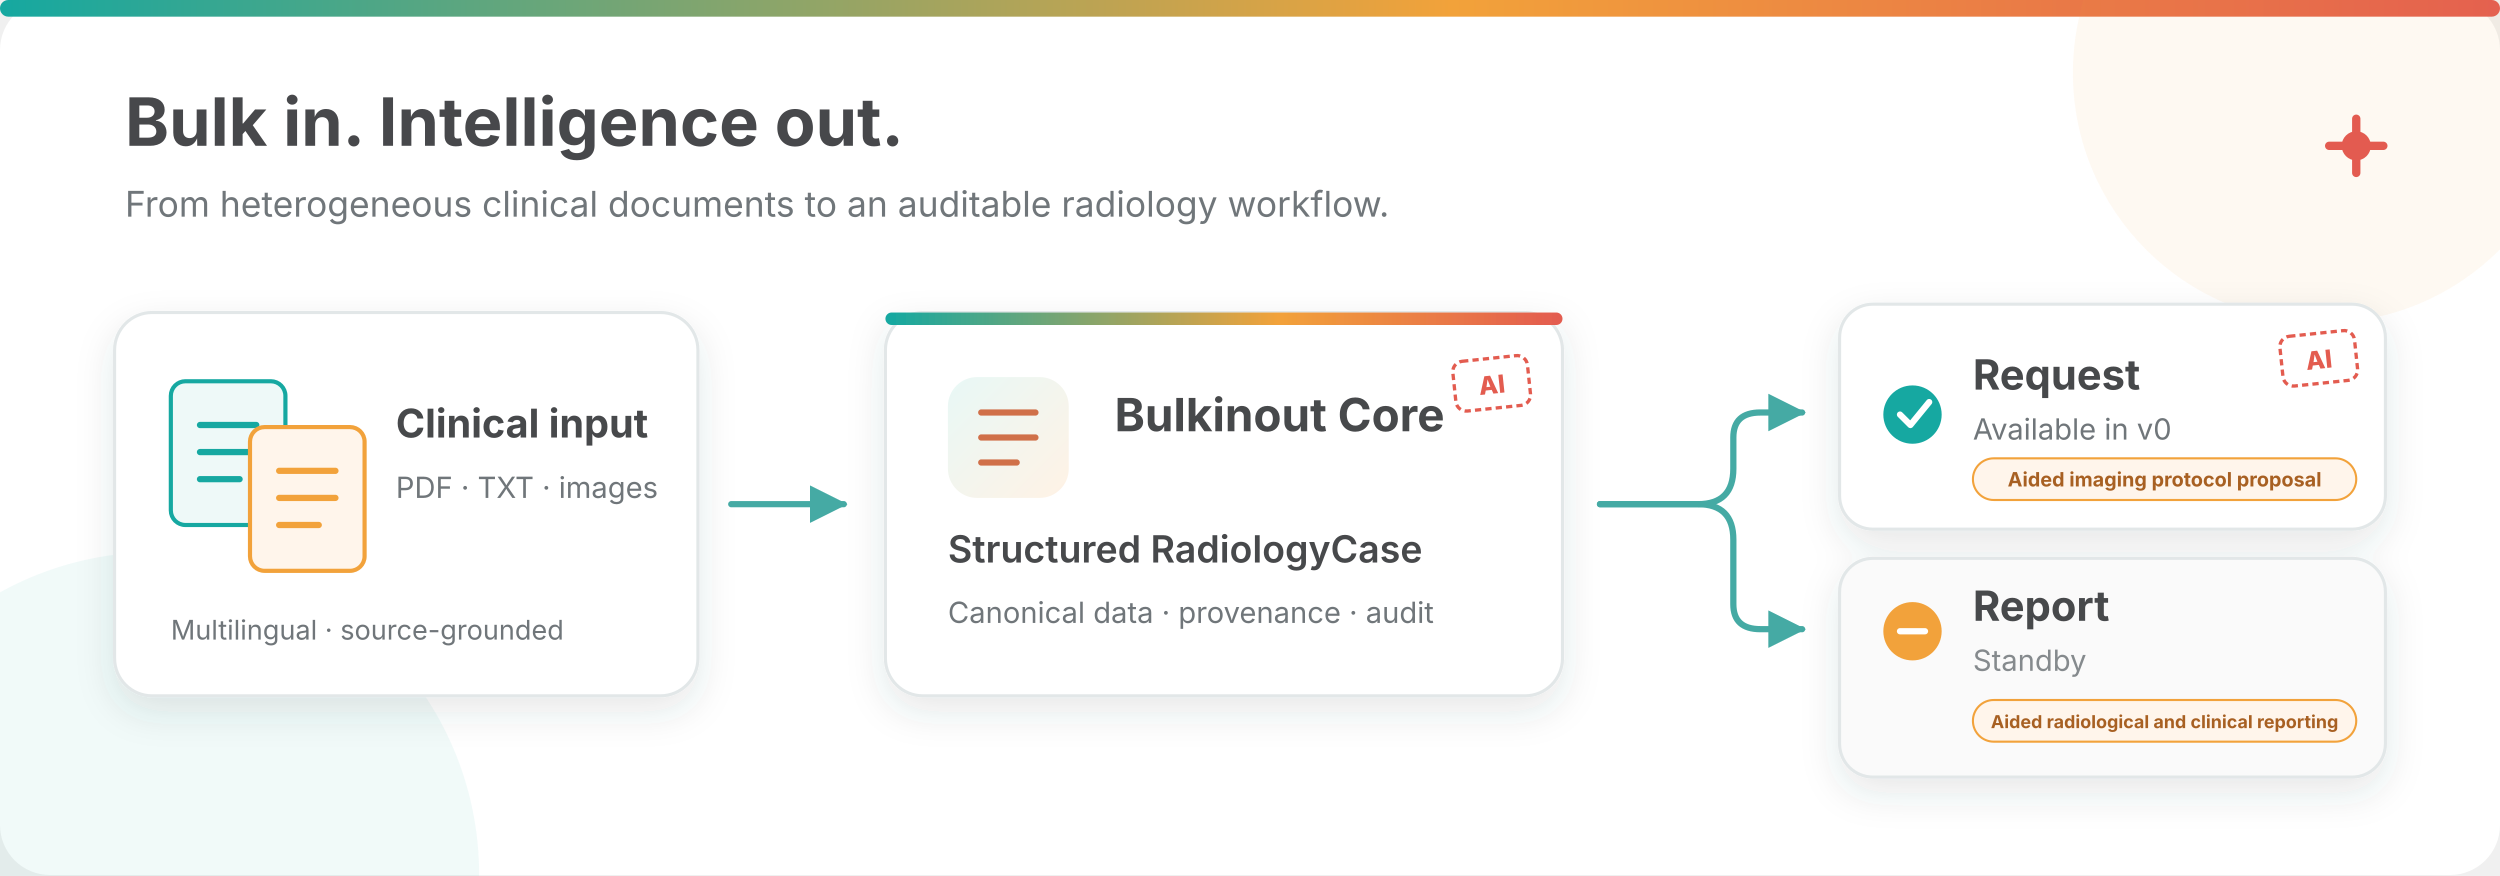
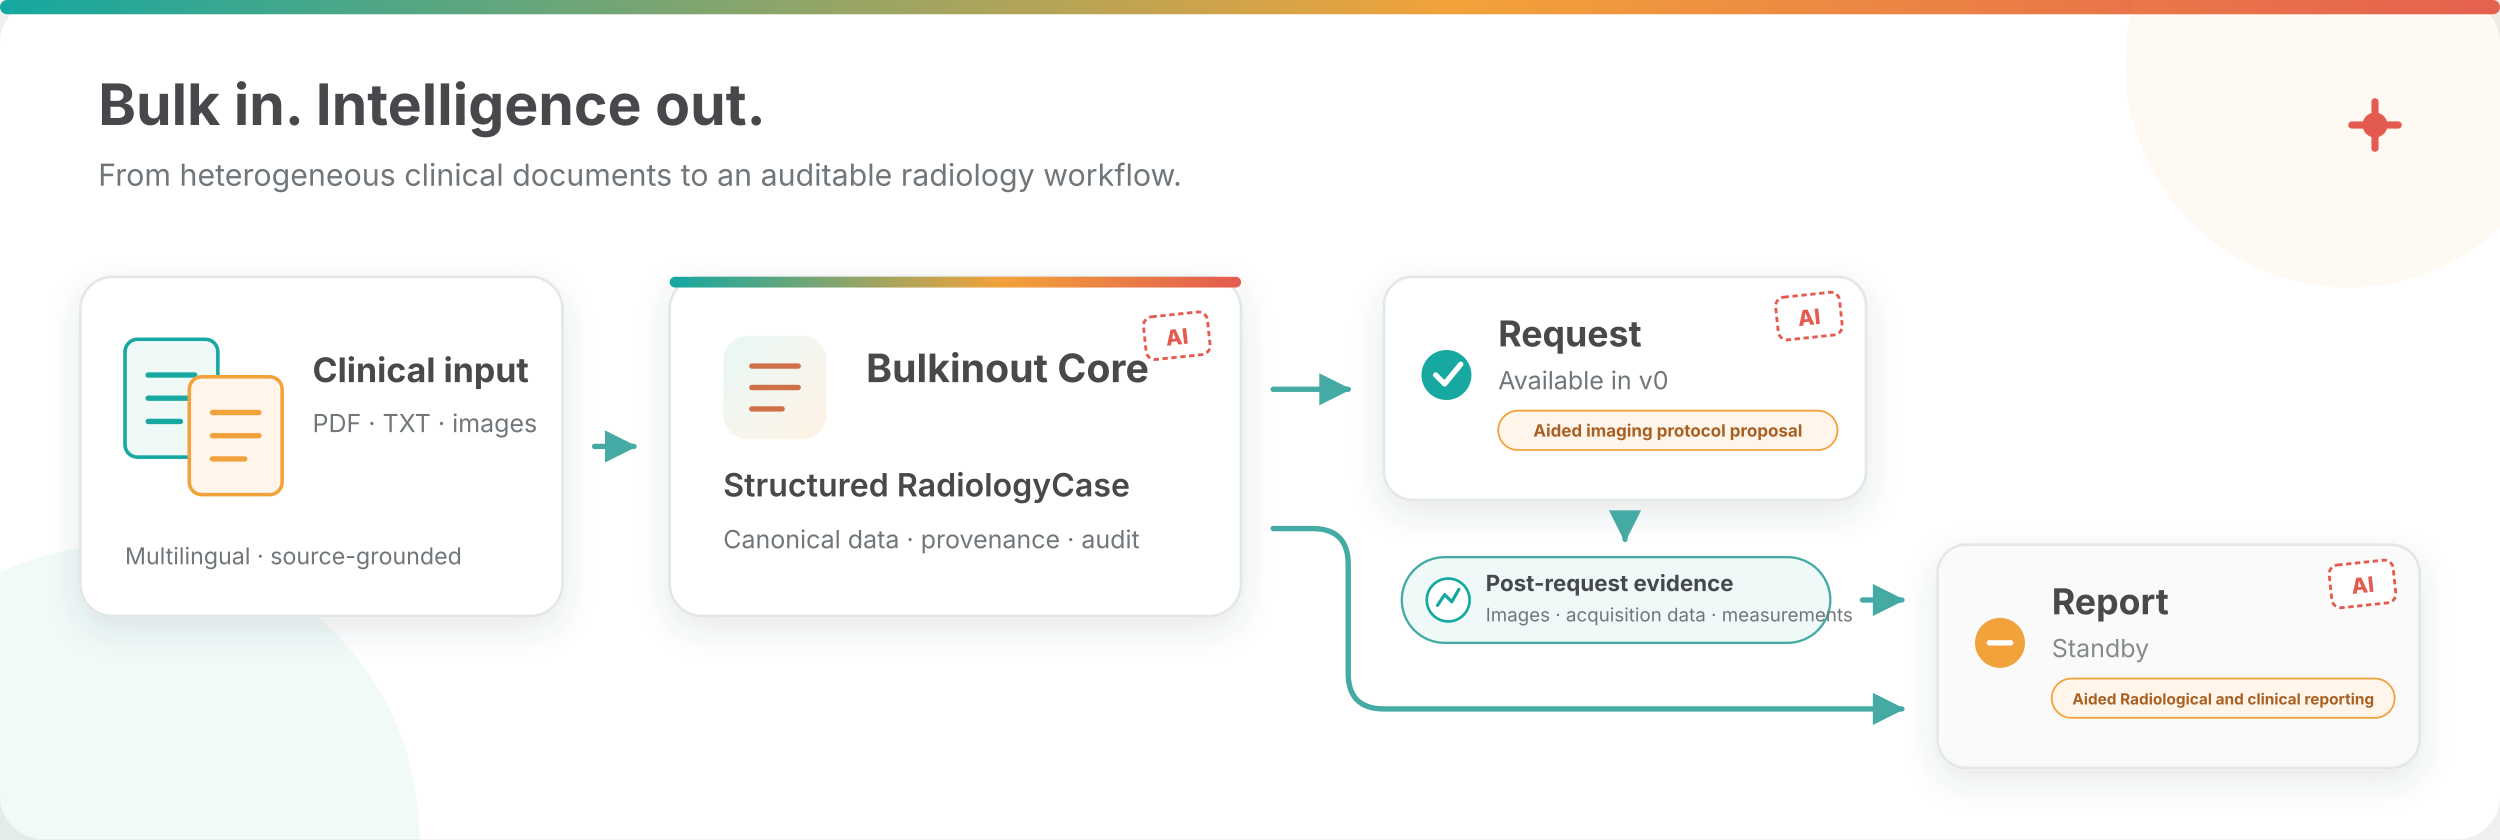
- <svg xmlns="http://www.w3.org/2000/svg" width="1200" height="420" viewBox="0 0 1200 420" role="img" aria-labelledby="title desc">
+ <svg xmlns="http://www.w3.org/2000/svg" width="1400" height="470" viewBox="0 0 1400 470" role="img" aria-labelledby="title desc">
  <defs>
    <linearGradient id="brand" x1="0" y1="0" x2="1" y2="0">
      <stop offset="0" stop-color="#14a8a1" />
      <stop offset="0.58" stop-color="#f2a23a" />
      <stop offset="1" stop-color="#e35b50" />
    </linearGradient>
    <linearGradient id="softBrand" x1="0" y1="0" x2="1" y2="1">
      <stop offset="0" stop-color="#e8f8f6" />
      <stop offset="1" stop-color="#fff2e5" />
    </linearGradient>
    <filter id="shadow" x="-20%" y="-20%" width="140%" height="150%">
      <feDropShadow dx="0" dy="7" stdDeviation="9" flood-color="#34454d" flood-opacity="0.12" />
    </filter>
    <marker id="arrow" markerWidth="6" markerHeight="6" refX="5.4" refY="3" orient="auto" markerUnits="strokeWidth">
      <path d="M0,0 L6,3 L0,6 Z" fill="#45aaa4" />
    </marker>
  </defs>
-   <rect width="1200" height="420" rx="24" fill="#ffffff" />
-   <rect width="1200" height="8" rx="4" fill="url(#brand)" />
-   <circle cx="1115" cy="35" r="120" fill="#f2a23a" opacity="0.07" />
-   <circle cx="75" cy="420" r="155" fill="#14a8a1" opacity="0.06" />
-   <text x="60" y="70" fill="#47484b" font-family="Inter,Segoe UI,Arial,sans-serif" font-size="32" font-weight="700">Bulk in. Intelligence out.</text>
-   <text x="60" y="104" fill="#70767a" font-family="Inter,Segoe UI,Arial,sans-serif" font-size="17">From heterogeneous clinical documents to an auditable radiology workflow.</text>
+   <rect width="1400" height="470" rx="24" fill="#ffffff" />
+   <rect width="1400" height="8" rx="4" fill="url(#brand)" />
+   <circle cx="1315" cy="36" r="125" fill="#f2a23a" opacity="0.07" />
+   <circle cx="70" cy="470" r="165" fill="#14a8a1" opacity="0.06" />
+   <text x="55" y="70" fill="#47484b" font-family="Inter,Segoe UI,Arial,sans-serif" font-size="32" font-weight="700">Bulk in. Intelligence out.</text>
+   <text x="55" y="104" fill="#70767a" font-family="Inter,Segoe UI,Arial,sans-serif" font-size="17">From heterogeneous clinical documents to an auditable radiology workflow.</text>
  <g filter="url(#shadow)">
-     <rect x="55" y="150" width="280" height="184" rx="18" fill="#ffffff" stroke="#e2e7e8" stroke-width="1.5" />
-     <rect x="82" y="183" width="55" height="69" rx="7" fill="#eef9f8" stroke="#14a8a1" stroke-width="2" />
-     <path d="M96 204h27M96 217h27M96 230h19" stroke="#14a8a1" stroke-width="3" stroke-linecap="round" />
-     <rect x="120" y="205" width="55" height="69" rx="7" fill="#fff5eb" stroke="#f2a23a" stroke-width="2" />
-     <path d="M134 226h27M134 239h27M134 252h19" stroke="#f2a23a" stroke-width="3" stroke-linecap="round" />
-     <text x="190" y="210" fill="#47484b" font-family="Inter,Segoe UI,Arial,sans-serif" font-size="19" font-weight="700">Clinical input</text>
-     <text x="190" y="239" fill="#70767a" font-family="Inter,Segoe UI,Arial,sans-serif" font-size="14">PDF · TXT · images</text>
-     <text x="82" y="307" fill="#70767a" font-family="Inter,Segoe UI,Arial,sans-serif" font-size="13">Multilingual · source-grounded</text>
+     <rect x="45" y="155" width="270" height="190" rx="18" fill="#ffffff" stroke="#e2e7e8" stroke-width="1.5" />
+     <rect x="70" y="190" width="52" height="66" rx="7" fill="#eef9f8" stroke="#14a8a1" stroke-width="2" />
+     <path d="M83 210h26M83 223h26M83 236h18" stroke="#14a8a1" stroke-width="3" stroke-linecap="round" />
+     <rect x="106" y="211" width="52" height="66" rx="7" fill="#fff5eb" stroke="#f2a23a" stroke-width="2" />
+     <path d="M119 231h26M119 244h26M119 257h18" stroke="#f2a23a" stroke-width="3" stroke-linecap="round" />
+     <text x="175" y="214" fill="#47484b" font-family="Inter,Segoe UI,Arial,sans-serif" font-size="19" font-weight="700">Clinical input</text>
+     <text x="175" y="242" fill="#70767a" font-family="Inter,Segoe UI,Arial,sans-serif" font-size="14">PDF · TXT · images</text>
+     <text x="70" y="316" fill="#70767a" font-family="Inter,Segoe UI,Arial,sans-serif" font-size="13">Multilingual · source-grounded</text>
  </g>
-   <path d="M351 242H405" stroke="#45aaa4" stroke-width="3" stroke-linecap="round" marker-end="url(#arrow)" />
+   <path d="M333 250H355" stroke="#45aaa4" stroke-width="3" stroke-linecap="round" marker-end="url(#arrow)" />
  <g filter="url(#shadow)">
-     <rect x="425" y="150" width="325" height="184" rx="18" fill="#ffffff" stroke="#e2e7e8" stroke-width="1.5" />
-     <rect x="425" y="150" width="325" height="6" rx="3" fill="url(#brand)" />
-     <rect x="455" y="181" width="58" height="58" rx="14" fill="url(#softBrand)" />
-     <path d="M471 198h26M471 210h26M471 222h17" stroke="#d06f4a" stroke-width="3" stroke-linecap="round" />
-     <text x="535" y="207" fill="#47484b" font-family="Inter,Segoe UI,Arial,sans-serif" font-size="22" font-weight="700">Bulkinout Core</text>
-     <g transform="rotate(-6 716 184)">
-       <rect x="698" y="172" width="36" height="24" rx="5" fill="#ffffff" stroke="#e35b50" stroke-width="1.6" stroke-dasharray="3 2" />
-       <text x="716" y="189" fill="#e35b50" font-family="Inter,Segoe UI,Arial,sans-serif" font-size="12" font-weight="800" text-anchor="middle">AI</text>
+     <rect x="375" y="155" width="320" height="190" rx="18" fill="#ffffff" stroke="#e2e7e8" stroke-width="1.5" />
+     <rect x="375" y="155" width="320" height="6" rx="3" fill="url(#brand)" />
+     <rect x="405" y="188" width="58" height="58" rx="14" fill="url(#softBrand)" />
+     <path d="M421 205h26M421 217h26M421 229h17" stroke="#d06f4a" stroke-width="3" stroke-linecap="round" />
+     <text x="485" y="214" fill="#47484b" font-family="Inter,Segoe UI,Arial,sans-serif" font-size="22" font-weight="700">Bulkinout Core</text>
+     <g transform="rotate(-6 659 188)">
+       <rect x="641" y="176" width="36" height="24" rx="5" fill="#ffffff" stroke="#e35b50" stroke-width="1.6" stroke-dasharray="3 2" />
+       <text x="659" y="193" fill="#e35b50" font-family="Inter,Segoe UI,Arial,sans-serif" font-size="12" font-weight="800" text-anchor="middle">AI</text>
    </g>
-     <text x="455" y="270" fill="#47484b" font-family="Inter,Segoe UI,Arial,sans-serif" font-size="18" font-weight="600">Structured RadiologyCase</text>
-     <text x="455" y="299" fill="#70767a" font-family="Inter,Segoe UI,Arial,sans-serif" font-size="14">Canonical data · provenance · audit</text>
+     <text x="405" y="278" fill="#47484b" font-family="Inter,Segoe UI,Arial,sans-serif" font-size="18" font-weight="600">Structured RadiologyCase</text>
+     <text x="405" y="307" fill="#70767a" font-family="Inter,Segoe UI,Arial,sans-serif" font-size="14">Canonical data · provenance · audit</text>
  </g>
-   <path d="M768 242H815 Q832 242 832 225V210 Q832 198 845 198H865" stroke="#45aaa4" stroke-width="3" fill="none" stroke-linecap="round" marker-end="url(#arrow)" />
-   <path d="M768 242H815 Q832 242 832 259V290 Q832 302 845 302H865" stroke="#45aaa4" stroke-width="3" fill="none" stroke-linecap="round" marker-end="url(#arrow)" />
+   <path d="M713 218H755" stroke="#45aaa4" stroke-width="3" stroke-linecap="round" marker-end="url(#arrow)" />
+   <path d="M713 296H735 Q755 296 755 316V377 Q755 397 775 397H1065" stroke="#45aaa4" stroke-width="3" fill="none" stroke-linecap="round" marker-end="url(#arrow)" />
  <g filter="url(#shadow)">
-     <rect x="883" y="146" width="262" height="108" rx="16" fill="#ffffff" stroke="#e2e7e8" stroke-width="1.5" />
-     <circle cx="918" cy="199" r="14" fill="#14a8a1" />
-     <path d="M912 199l5 5 9-11" stroke="#ffffff" stroke-width="3" fill="none" stroke-linecap="round" stroke-linejoin="round" />
-     <text x="947" y="187" fill="#47484b" font-family="Inter,Segoe UI,Arial,sans-serif" font-size="20" font-weight="700">Request</text>
-     <text x="947" y="211" fill="#70767a" font-family="Inter,Segoe UI,Arial,sans-serif" font-size="14">Available in v0</text>
-     <rect x="947" y="220" width="184" height="20" rx="10" fill="#fff5eb" stroke="#f2a23a" stroke-width="1" />
-     <text x="1039" y="233.5" fill="#a86124" font-family="Inter,Segoe UI,Arial,sans-serif" font-size="9.5" font-weight="700" text-anchor="middle">Aided imaging protocol proposal</text>
-     <g transform="rotate(-6 1113 172)">
-       <rect x="1095" y="160" width="36" height="24" rx="5" fill="#ffffff" stroke="#e35b50" stroke-width="1.6" stroke-dasharray="3 2" />
-       <text x="1113" y="177" fill="#e35b50" font-family="Inter,Segoe UI,Arial,sans-serif" font-size="12" font-weight="800" text-anchor="middle">AI</text>
+     <rect x="775" y="155" width="270" height="125" rx="16" fill="#ffffff" stroke="#e2e7e8" stroke-width="1.5" />
+     <circle cx="810" cy="210" r="14" fill="#14a8a1" />
+     <path d="M804 210l5 5 9-11" stroke="#ffffff" stroke-width="3" fill="none" stroke-linecap="round" stroke-linejoin="round" />
+     <text x="839" y="194" fill="#47484b" font-family="Inter,Segoe UI,Arial,sans-serif" font-size="20" font-weight="700">Request</text>
+     <text x="839" y="218" fill="#70767a" font-family="Inter,Segoe UI,Arial,sans-serif" font-size="14">Available in v0</text>
+     <rect x="839" y="230" width="190" height="22" rx="11" fill="#fff5eb" stroke="#f2a23a" stroke-width="1" />
+     <text x="934" y="244.5" fill="#a86124" font-family="Inter,Segoe UI,Arial,sans-serif" font-size="9.5" font-weight="700" text-anchor="middle">Aided imaging protocol proposal</text>
+     <g transform="rotate(-6 1013 177)">
+       <rect x="995" y="165" width="36" height="24" rx="5" fill="#ffffff" stroke="#e35b50" stroke-width="1.6" stroke-dasharray="3 2" />
+       <text x="1013" y="182" fill="#e35b50" font-family="Inter,Segoe UI,Arial,sans-serif" font-size="12" font-weight="800" text-anchor="middle">AI</text>
    </g>
-     <rect x="883" y="268" width="262" height="105" rx="16" fill="#fafafa" stroke="#e2e7e8" stroke-width="1.5" />
-     <circle cx="918" cy="303" r="14" fill="#f2a23a" />
-     <path d="M912 303h12" stroke="#ffffff" stroke-width="3" stroke-linecap="round" />
-     <text x="947" y="298" fill="#47484b" font-family="Inter,Segoe UI,Arial,sans-serif" font-size="20" font-weight="700">Report</text>
-     <text x="947" y="322" fill="#858a8d" font-family="Inter,Segoe UI,Arial,sans-serif" font-size="14">Standby</text>
-     <rect x="947" y="336" width="184" height="20" rx="10" fill="#fff5eb" stroke="#f2a23a" stroke-width="1" />
-     <text x="1039" y="349.5" fill="#a86124" font-family="Inter,Segoe UI,Arial,sans-serif" font-size="8.6" font-weight="700" text-anchor="middle">Aided radiological and clinical reporting</text>
  </g>
-   <circle cx="1131" cy="70" r="7" fill="#e35b50" />
-   <path d="M1131 57v26M1118 70h26" stroke="#e35b50" stroke-width="4" stroke-linecap="round" />
+   <path d="M910 288V302" stroke="#45aaa4" stroke-width="3" stroke-linecap="round" marker-end="url(#arrow)" />
+   <g>
+     <rect x="785" y="312" width="240" height="48" rx="24" fill="#eef9f8" stroke="#45aaa4" stroke-width="1.3" />
+     <circle cx="811" cy="336" r="12" fill="#ffffff" stroke="#14a8a1" stroke-width="1.5" />
+     <path d="M805 339l4-6 4 4 4-7" stroke="#14a8a1" stroke-width="1.8" fill="none" stroke-linecap="round" stroke-linejoin="round" />
+     <text x="832" y="331" fill="#47484b" font-family="Inter,Segoe UI,Arial,sans-serif" font-size="12.5" font-weight="700">Post-request evidence</text>
+     <text x="832" y="348" fill="#70767a" font-family="Inter,Segoe UI,Arial,sans-serif" font-size="10.5">Images · acquisition data · measurements</text>
+   </g>
+   <path d="M1043 336H1065" stroke="#45aaa4" stroke-width="3" stroke-linecap="round" marker-end="url(#arrow)" />
+   <g filter="url(#shadow)">
+     <rect x="1085" y="305" width="270" height="125" rx="16" fill="#fafafa" stroke="#e2e7e8" stroke-width="1.5" />
+     <circle cx="1120" cy="360" r="14" fill="#f2a23a" />
+     <path d="M1114 360h12" stroke="#ffffff" stroke-width="3" stroke-linecap="round" />
+     <text x="1149" y="344" fill="#47484b" font-family="Inter,Segoe UI,Arial,sans-serif" font-size="20" font-weight="700">Report</text>
+     <text x="1149" y="368" fill="#858a8d" font-family="Inter,Segoe UI,Arial,sans-serif" font-size="14">Standby</text>
+     <rect x="1149" y="380" width="192" height="22" rx="11" fill="#fff5eb" stroke="#f2a23a" stroke-width="1" />
+     <text x="1245" y="394.5" fill="#a86124" font-family="Inter,Segoe UI,Arial,sans-serif" font-size="8.6" font-weight="700" text-anchor="middle">Aided Radiological and clinical reporting</text>
+     <g transform="rotate(-6 1323 327)">
+       <rect x="1305" y="315" width="36" height="24" rx="5" fill="#ffffff" stroke="#e35b50" stroke-width="1.6" stroke-dasharray="3 2" />
+       <text x="1323" y="332" fill="#e35b50" font-family="Inter,Segoe UI,Arial,sans-serif" font-size="12" font-weight="800" text-anchor="middle">AI</text>
+     </g>
+   </g>
+   <circle cx="1330" cy="70" r="7" fill="#e35b50" />
+   <path d="M1330 57v26M1317 70h26" stroke="#e35b50" stroke-width="4" stroke-linecap="round" />
</svg>
